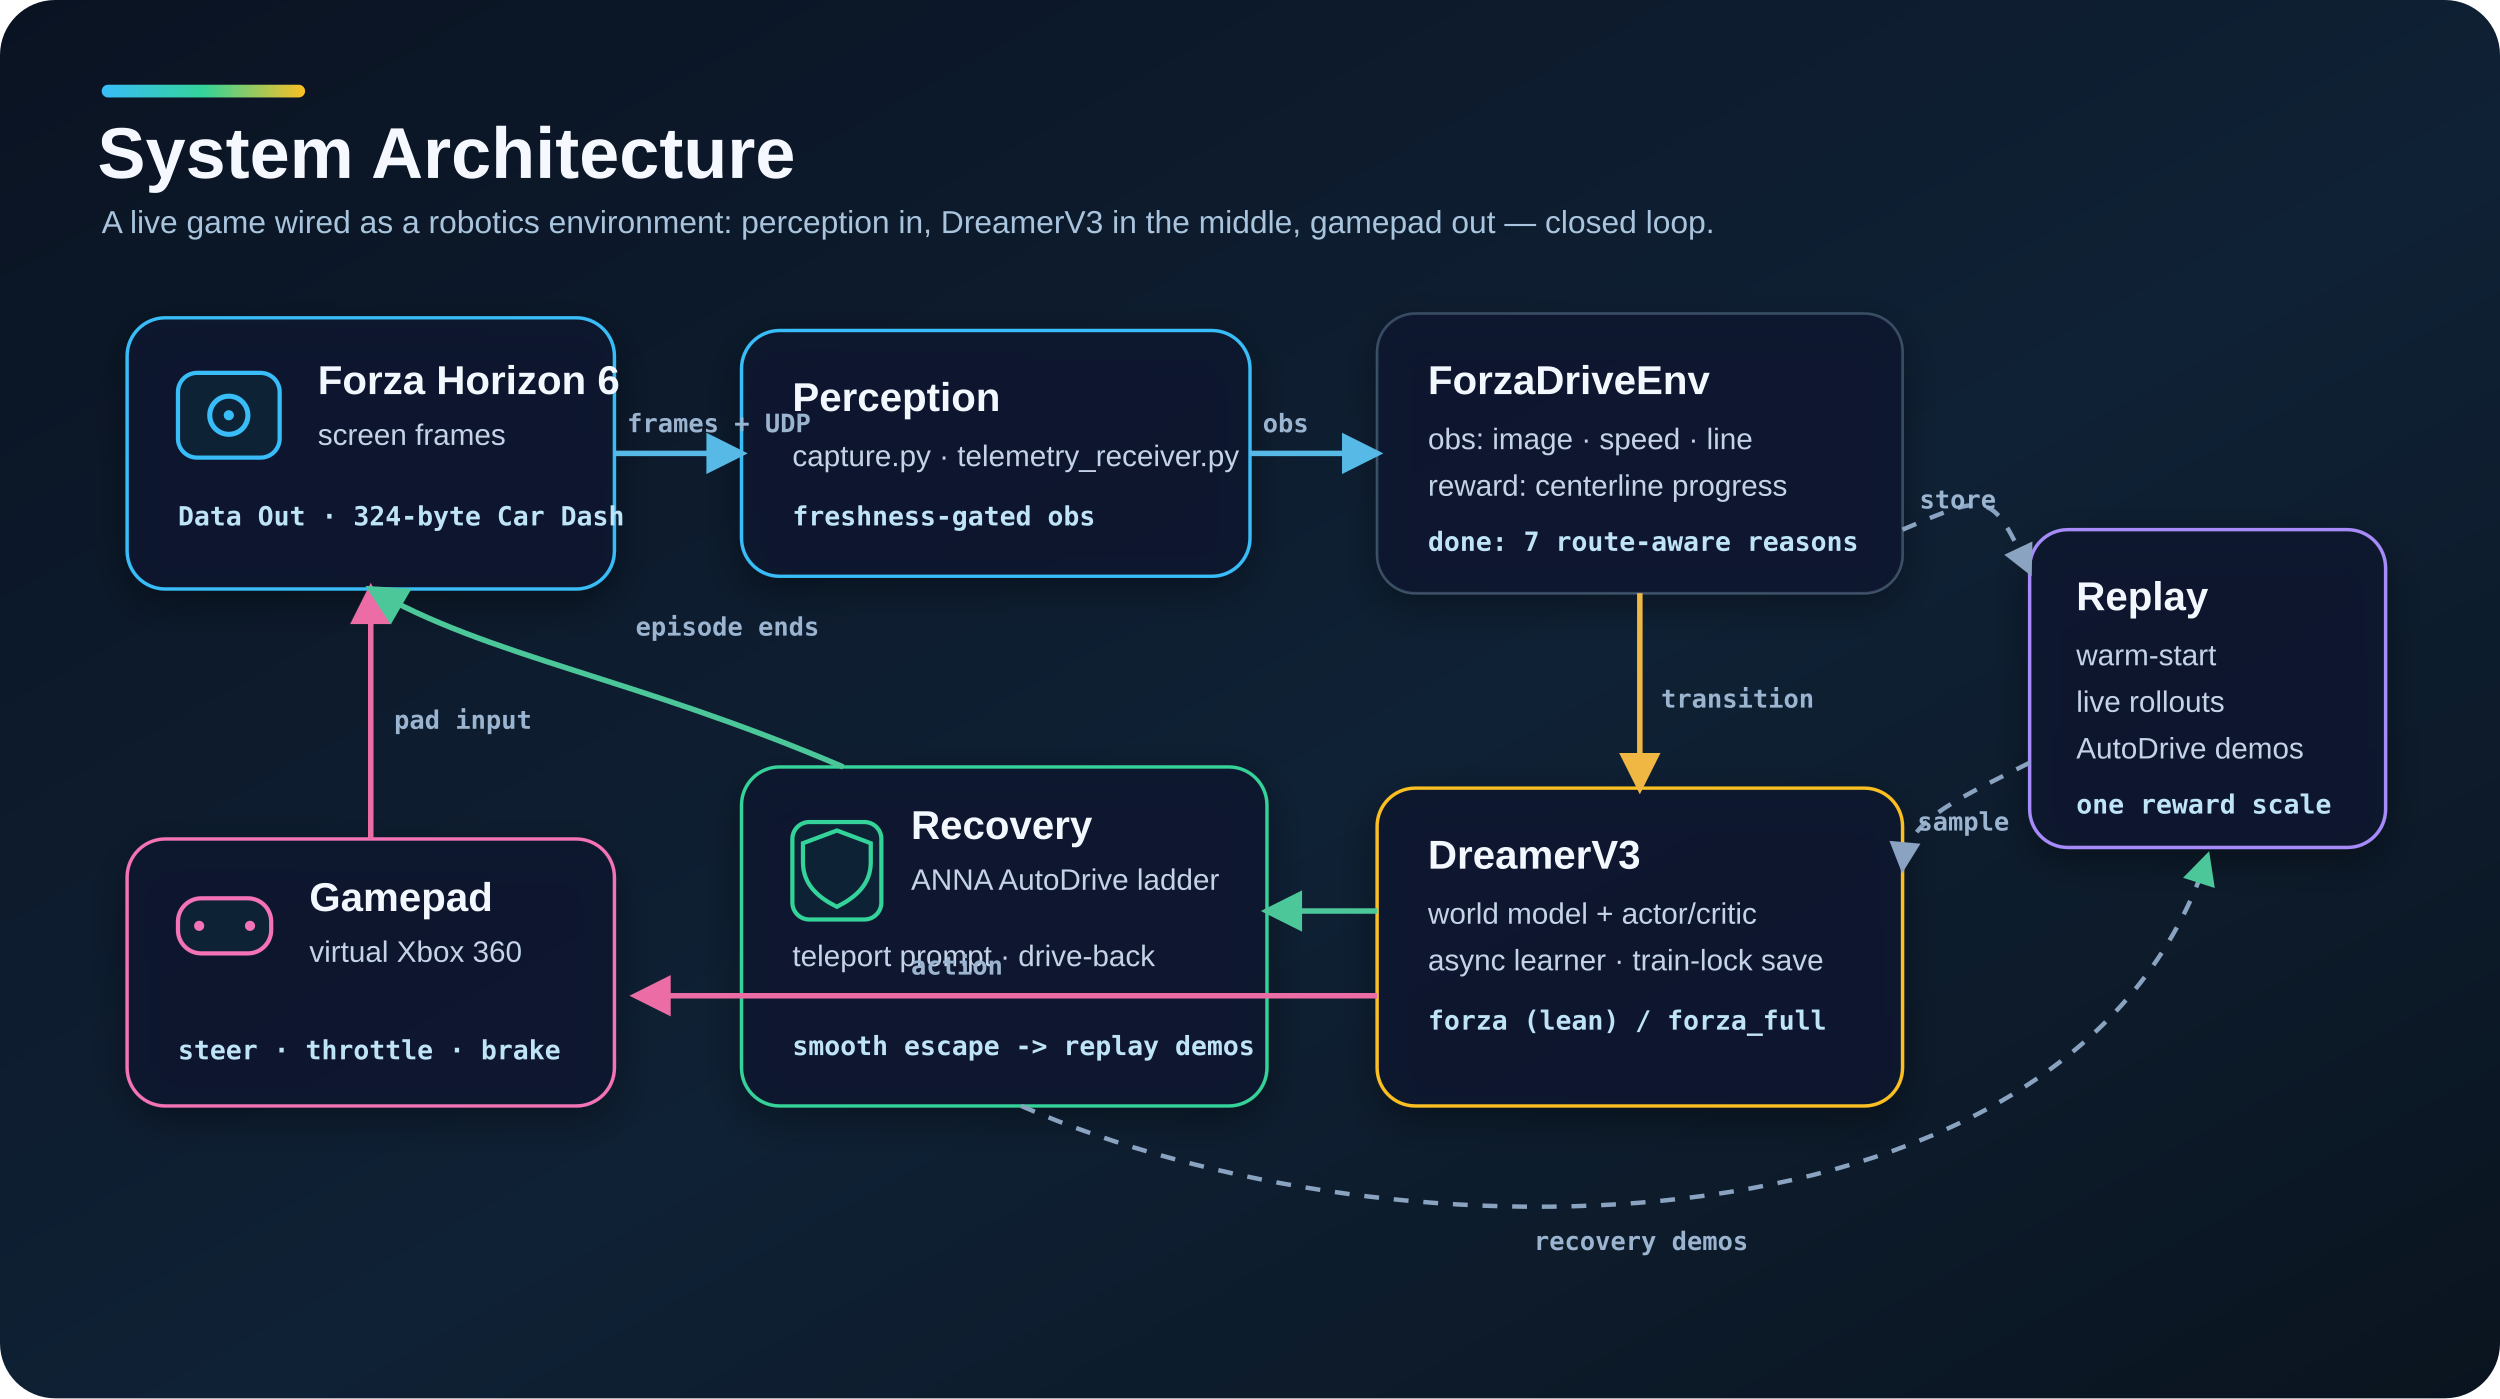
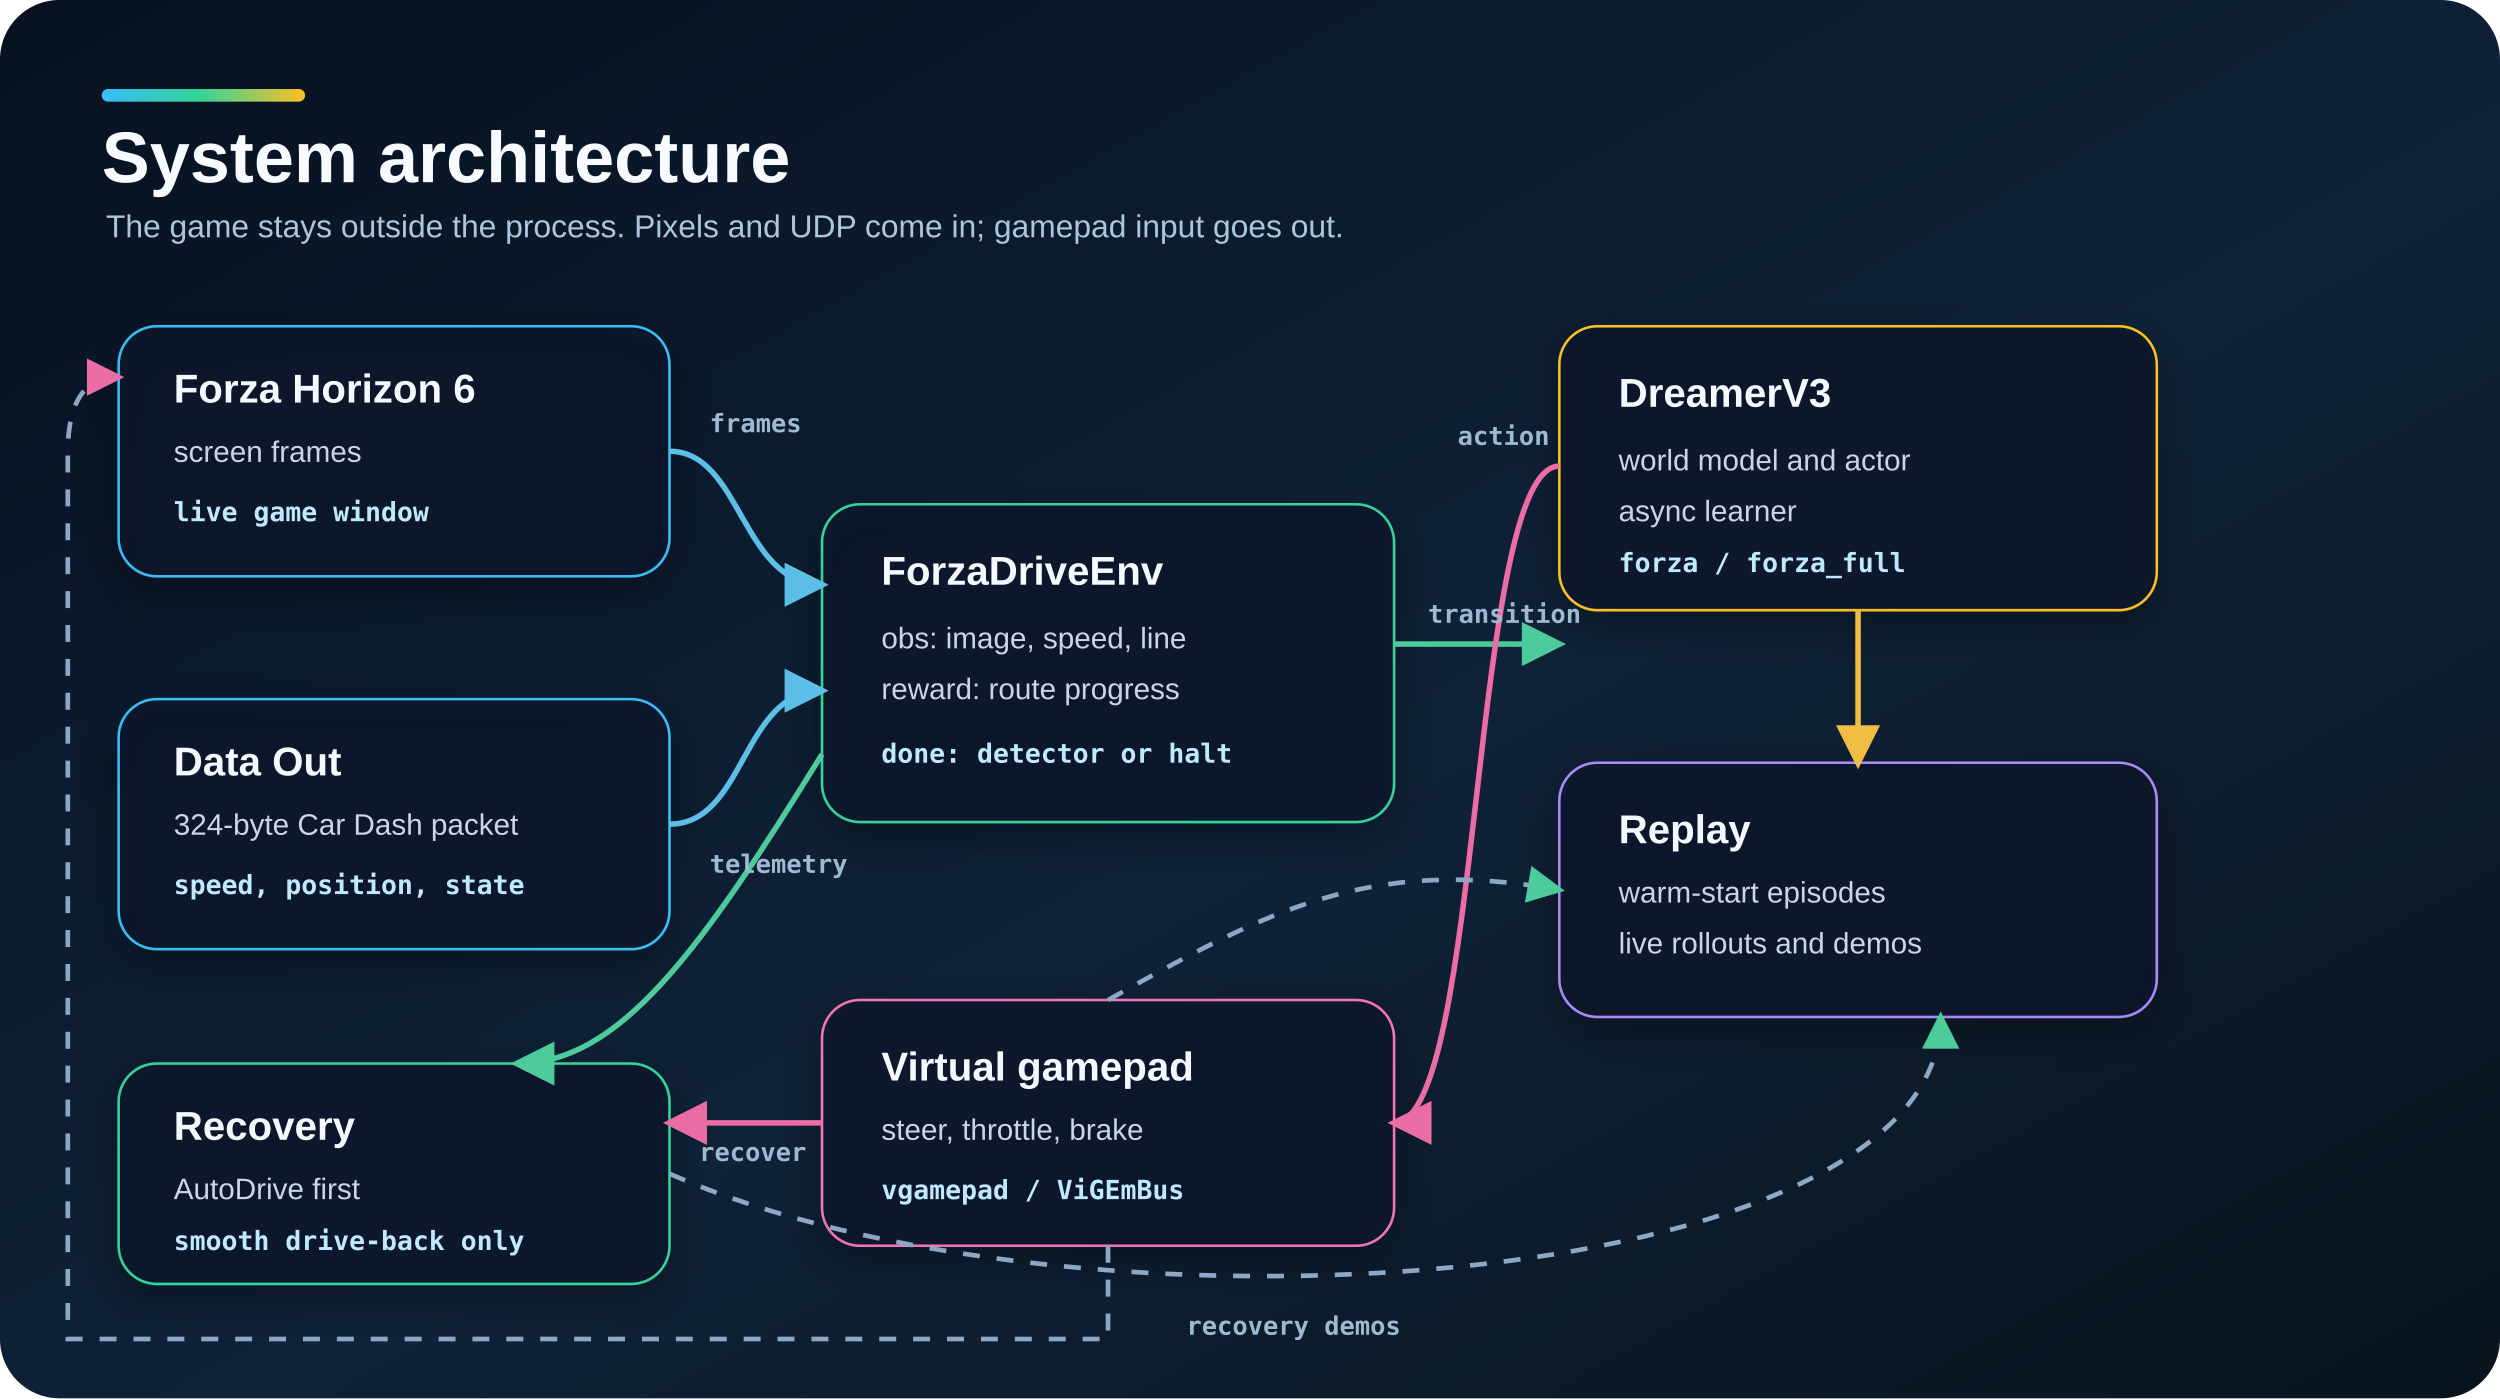
- <svg xmlns="http://www.w3.org/2000/svg" width="1180" height="660" viewBox="0 0 1180 660" role="img" aria-labelledby="t d">
+ <svg xmlns="http://www.w3.org/2000/svg" width="1180" height="660" viewBox="0 0 1180 660" role="img" aria-labelledby="title desc">
  <defs>
    <linearGradient id="bg" x1="0" y1="0" x2="1" y2="1">
-       <stop offset="0" stop-color="#0a1322" />
-       <stop offset=".55" stop-color="#0f2135" />
-       <stop offset="1" stop-color="#0a141f" />
+       <stop offset="0" stop-color="#07111f" />
+       <stop offset="0.55" stop-color="#0f2238" />
+       <stop offset="1" stop-color="#0a141d" />
    </linearGradient>
-     <linearGradient id="line" x1="0" y1="0" x2="1" y2="0">
+     <linearGradient id="accent" x1="0" y1="0" x2="1" y2="0">
      <stop offset="0" stop-color="#38bdf8" />
-       <stop offset=".5" stop-color="#34d399" />
+       <stop offset="0.48" stop-color="#34d399" />
      <stop offset="1" stop-color="#fbbf24" />
    </linearGradient>
-     <filter id="sh" x="-30%" y="-30%" width="160%" height="160%">
-       <feDropShadow dx="0" dy="6" stdDeviation="9" flood-color="#000" flood-opacity=".45" />
+     <filter id="shadow" x="-25%" y="-25%" width="150%" height="150%">
+       <feDropShadow dx="0" dy="7" stdDeviation="10" flood-color="#000000" flood-opacity="0.40" />
    </filter>
-     <marker id="aC" viewBox="0 0 10 10" refX="8.5" refY="5" markerWidth="7.5" markerHeight="7.5" orient="auto-start-reverse">
-       <path d="M0 0 L10 5 L0 10 z" fill="#56b9e6" />
+     <marker id="arrowC" viewBox="0 0 10 10" refX="8.5" refY="5" markerWidth="8" markerHeight="8" orient="auto">
+       <path d="M0 0 L10 5 L0 10 Z" fill="#5dbfe8" />
    </marker>
-     <marker id="aA" viewBox="0 0 10 10" refX="8.5" refY="5" markerWidth="7.5" markerHeight="7.5" orient="auto-start-reverse">
-       <path d="M0 0 L10 5 L0 10 z" fill="#f0b743" />
+     <marker id="arrowG" viewBox="0 0 10 10" refX="8.5" refY="5" markerWidth="8" markerHeight="8" orient="auto">
+       <path d="M0 0 L10 5 L0 10 Z" fill="#4ecb9a" />
    </marker>
-     <marker id="aP" viewBox="0 0 10 10" refX="8.5" refY="5" markerWidth="7.5" markerHeight="7.5" orient="auto-start-reverse">
-       <path d="M0 0 L10 5 L0 10 z" fill="#ec6ca6" />
+     <marker id="arrowY" viewBox="0 0 10 10" refX="8.5" refY="5" markerWidth="8" markerHeight="8" orient="auto">
+       <path d="M0 0 L10 5 L0 10 Z" fill="#f2bd45" />
    </marker>
-     <marker id="aG" viewBox="0 0 10 10" refX="8.5" refY="5" markerWidth="7.5" markerHeight="7.5" orient="auto-start-reverse">
-       <path d="M0 0 L10 5 L0 10 z" fill="#4cc79a" />
-     </marker>
-     <marker id="aS" viewBox="0 0 10 10" refX="8.5" refY="5" markerWidth="7" markerHeight="7" orient="auto-start-reverse">
-       <path d="M0 0 L10 5 L0 10 z" fill="#8aa3c0" />
+     <marker id="arrowP" viewBox="0 0 10 10" refX="8.5" refY="5" markerWidth="8" markerHeight="8" orient="auto">
+       <path d="M0 0 L10 5 L0 10 Z" fill="#ec6ca6" />
    </marker>
    <style>
-       .title{font:800 34px "Segoe UI",system-ui,Arial,sans-serif;fill:#f5f9ff}
-       .lede{font:500 15px "Segoe UI",Arial,sans-serif;fill:#a9c4dd}
-       .h{font:800 19px "Segoe UI",Arial,sans-serif;fill:#f3f8ff}
-       .t{font:500 14px "Segoe UI",Arial,sans-serif;fill:#c4d4e6}
-       .m{font:600 12.5px "Cascadia Mono",Consolas,monospace;fill:#bfe4f7}
-       .lbl{font:600 12px "Cascadia Mono",Consolas,monospace;fill:#9bb4d0}
-       .card{fill:rgba(16,28,47,.82);stroke:rgba(150,180,215,.30);stroke-width:1.2}
-       .cC{stroke:#38bdf8;stroke-width:1.6}.cA{stroke:#fbbf24;stroke-width:1.6}.cP{stroke:#f472b6;stroke-width:1.6}.cG{stroke:#34d399;stroke-width:1.6}.cV{stroke:#a78bfa;stroke-width:1.6}
-       .fC{fill:none;stroke:#56b9e6;stroke-width:2.6}.fA{fill:none;stroke:#f0b743;stroke-width:2.6}.fP{fill:none;stroke:#ec6ca6;stroke-width:2.6}.fG{fill:none;stroke:#4cc79a;stroke-width:2.6}
-       .dash{fill:none;stroke:#8aa3c0;stroke-width:2.1;stroke-dasharray:7 7}
+       .title { font: 800 34px "Segoe UI", Arial, sans-serif; fill: #f7fbff; }
+       .lede { font: 500 15px "Segoe UI", Arial, sans-serif; fill: #acc7dd; }
+       .head { font: 760 19px "Segoe UI", Arial, sans-serif; fill: #f4f9ff; }
+       .text { font: 520 14px "Segoe UI", Arial, sans-serif; fill: #c6d7e8; }
+       .mono { font: 650 12.5px "Cascadia Mono", Consolas, monospace; fill: #bfe9ff; }
+       .label { font: 650 12px "Cascadia Mono", Consolas, monospace; fill: #9eb9d2; }
+       .card { fill: rgba(13, 25, 42, 0.84); stroke: rgba(160, 190, 220, 0.30); stroke-width: 1.2; }
+       .cyan { stroke: #38bdf8; }
+       .green { stroke: #34d399; }
+       .amber { stroke: #fbbf24; }
+       .pink { stroke: #f472b6; }
+       .violet { stroke: #a78bfa; }
+       .flowC { fill: none; stroke: #5dbfe8; stroke-width: 2.6; }
+       .flowG { fill: none; stroke: #4ecb9a; stroke-width: 2.6; }
+       .flowY { fill: none; stroke: #f2bd45; stroke-width: 2.6; }
+       .flowP { fill: none; stroke: #ec6ca6; stroke-width: 2.6; }
+       .dash { fill: none; stroke: #8da8c4; stroke-width: 2.2; stroke-dasharray: 8 8; }
    </style>
  </defs>
-   <rect width="1180" height="660" rx="26" fill="url(#bg)" />
-   <rect x="48" y="40" width="96" height="6" rx="3" fill="url(#line)" />
-   <text class="title" x="46" y="84">System Architecture</text>
-   <text class="lede" x="48" y="110">A live game wired as a robotics environment: perception in, DreamerV3 in the middle, gamepad out — closed loop.</text>
-   <g filter="url(#sh)">
-     <rect class="card cC" x="60" y="150" width="230" height="128" rx="18" />
+   <rect width="1180" height="660" rx="28" fill="url(#bg)" />
+   <rect x="48" y="42" width="96" height="6" rx="3" fill="url(#accent)" />
+   <text class="title" x="48" y="86">System architecture</text>
+   <text class="lede" x="50" y="112">The game stays outside the process. Pixels and UDP come in; gamepad input goes out.</text>
+   <g filter="url(#shadow)">
+     <rect class="card cyan" x="56" y="154" width="260" height="118" rx="18" />
+     <rect class="card cyan" x="56" y="330" width="260" height="118" rx="18" />
+     <rect class="card green" x="388" y="238" width="270" height="150" rx="18" />
+     <rect class="card amber" x="736" y="154" width="282" height="134" rx="18" />
+     <rect class="card violet" x="736" y="360" width="282" height="120" rx="18" />
+     <rect class="card pink" x="388" y="472" width="270" height="116" rx="18" />
+     <rect class="card green" x="56" y="502" width="260" height="104" rx="18" />
  </g>
-   <rect x="84" y="176" width="48" height="40" rx="9" fill="#0e2236" stroke="#38bdf8" stroke-width="2" />
-   <circle cx="108" cy="196" r="9" fill="none" stroke="#38bdf8" stroke-width="2.4" />
-   <circle cx="108" cy="196" r="2.4" fill="#38bdf8" />
-   <text class="h" x="150" y="186">Forza Horizon 6</text>
-   <text class="t" x="150" y="210">screen frames</text>
-   <text class="m" x="84" y="248">Data Out · 324-byte Car Dash</text>
-   <g filter="url(#sh)">
-     <rect class="card cC" x="350" y="156" width="240" height="116" rx="18" />
-   </g>
-   <text class="h" x="374" y="194">Perception</text>
-   <text class="t" x="374" y="220">capture.py · telemetry_receiver.py</text>
-   <text class="m" x="374" y="248">freshness-gated obs</text>
-   <g filter="url(#sh)">
-     <rect class="card" x="650" y="148" width="248" height="132" rx="18" />
-   </g>
-   <text class="h" x="674" y="186">ForzaDriveEnv</text>
-   <text class="t" x="674" y="212">obs: image · speed · line</text>
-   <text class="t" x="674" y="234">reward: centerline progress</text>
-   <text class="m" x="674" y="260">done: 7 route-aware reasons</text>
-   <g filter="url(#sh)">
-     <rect class="card cV" x="958" y="250" width="168" height="150" rx="18" />
-   </g>
-   <text class="h" x="980" y="288">Replay</text>
-   <text class="t" x="980" y="314">warm-start</text>
-   <text class="t" x="980" y="336">live rollouts</text>
-   <text class="t" x="980" y="358">AutoDrive demos</text>
-   <text class="m" x="980" y="384">one reward scale</text>
-   <g filter="url(#sh)">
-     <rect class="card cA" x="650" y="372" width="248" height="150" rx="18" />
-   </g>
-   <text class="h" x="674" y="410">DreamerV3</text>
-   <text class="t" x="674" y="436">world model + actor/critic</text>
-   <text class="t" x="674" y="458">async learner · train-lock save</text>
-   <text class="m" x="674" y="486">forza (lean) / forza_full</text>
-   <g filter="url(#sh)">
-     <rect class="card cG" x="350" y="362" width="248" height="160" rx="18" />
-   </g>
-   <rect x="374" y="388" width="42" height="46" rx="8" fill="#0e2236" stroke="#34d399" stroke-width="2" />
-   <path d="M395 392 l16 6 v9 c0 11 -8 17 -16 21 c-8 -4 -16 -10 -16 -21 v-9 z" fill="none" stroke="#34d399" stroke-width="2" />
-   <text class="h" x="430" y="396">Recovery</text>
-   <text class="t" x="430" y="420">ANNA AutoDrive ladder</text>
-   <text class="t" x="374" y="456">teleport prompt · drive-back</text>
-   <text class="m" x="374" y="498">smooth escape -&gt; replay demos</text>
-   <g filter="url(#sh)">
-     <rect class="card cP" x="60" y="396" width="230" height="126" rx="18" />
-   </g>
-   <rect x="84" y="424" width="44" height="26" rx="11" fill="#0e2236" stroke="#f472b6" stroke-width="2" />
-   <circle cx="94" cy="437" r="2.4" fill="#f472b6" />
-   <circle cx="118" cy="437" r="2.4" fill="#f472b6" />
-   <text class="h" x="146" y="430">Gamepad</text>
-   <text class="t" x="146" y="454">virtual Xbox 360</text>
-   <text class="m" x="84" y="500">steer · throttle · brake</text>
-   <path class="fC" d="M290 214 H350" marker-end="url(#aC)" />
-   <path class="fC" d="M590 214 H650" marker-end="url(#aC)" />
-   <path class="fA" d="M774 280 V372" marker-end="url(#aA)" />
-   <path class="fP" d="M650 470 H300" marker-end="url(#aP)" />
-   <path class="fP" d="M175 396 V278" marker-end="url(#aP)" />
-   <path class="fG" d="M650 430 H598" marker-end="url(#aG)" />
-   <path class="fG" d="M398 362 C300 320 230 310 175 278" marker-end="url(#aG)" />
-   <path class="dash" d="M898 250 C940 232 940 232 958 270" marker-end="url(#aS)" />
-   <path class="dash" d="M958 360 C918 380 900 388 898 410" marker-end="url(#aS)" />
-   <path class="dash" d="M482 522 C660 600 980 596 1042 404" stroke="#4cc79a" marker-end="url(#aG)" />
-   <text class="lbl" x="296" y="204">frames + UDP</text>
-   <text class="lbl" x="596" y="204">obs</text>
-   <text class="lbl" x="784" y="334">transition</text>
-   <text class="lbl" x="430" y="460" fill="#ec6ca6">action</text>
-   <text class="lbl" x="186" y="344" fill="#ec6ca6">pad input</text>
-   <text class="lbl" x="300" y="300" fill="#4cc79a">episode ends</text>
-   <text class="lbl" x="906" y="240">store</text>
-   <text class="lbl" x="905" y="392">sample</text>
-   <text class="lbl" x="724" y="590" fill="#4cc79a">recovery demos</text>
+   <text class="head" x="82" y="190">Forza Horizon 6</text>
+   <text class="text" x="82" y="218">screen frames</text>
+   <text class="mono" x="82" y="246">live game window</text>
+   <text class="head" x="82" y="366">Data Out</text>
+   <text class="text" x="82" y="394">324-byte Car Dash packet</text>
+   <text class="mono" x="82" y="422">speed, position, state</text>
+   <text class="head" x="416" y="276">ForzaDriveEnv</text>
+   <text class="text" x="416" y="306">obs: image, speed, line</text>
+   <text class="text" x="416" y="330">reward: route progress</text>
+   <text class="mono" x="416" y="360">done: detector or halt</text>
+   <text class="head" x="764" y="192">DreamerV3</text>
+   <text class="text" x="764" y="222">world model and actor</text>
+   <text class="text" x="764" y="246">async learner</text>
+   <text class="mono" x="764" y="270">forza / forza_full</text>
+   <text class="head" x="764" y="398">Replay</text>
+   <text class="text" x="764" y="426">warm-start episodes</text>
+   <text class="text" x="764" y="450">live rollouts and demos</text>
+   <text class="head" x="416" y="510">Virtual gamepad</text>
+   <text class="text" x="416" y="538">steer, throttle, brake</text>
+   <text class="mono" x="416" y="566">vgamepad / ViGEmBus</text>
+   <text class="head" x="82" y="538">Recovery</text>
+   <text class="text" x="82" y="566">AutoDrive first</text>
+   <text class="mono" x="82" y="590">smooth drive-back only</text>
+   <path class="flowC" d="M316 213 C350 213 350 276 388 276" marker-end="url(#arrowC)" />
+   <path class="flowC" d="M316 389 C352 389 350 326 388 326" marker-end="url(#arrowC)" />
+   <path class="flowG" d="M658 304 H736" marker-end="url(#arrowG)" />
+   <path class="flowY" d="M877 288 V360" marker-end="url(#arrowY)" />
+   <path class="flowP" d="M736 220 C694 220 700 530 658 530" marker-end="url(#arrowP)" />
+   <path class="flowP" d="M388 530 H316" marker-end="url(#arrowP)" />
+   <path class="flowG" d="M388 356 C330 450 292 502 244 502" marker-end="url(#arrowG)" />
+   <path class="dash" d="M316 554 C506 638 916 612 916 480" marker-end="url(#arrowG)" />
+   <path class="dash" d="M523 472 C598 430 646 404 736 420" marker-end="url(#arrowG)" />
+   <path class="dash" d="M523 588 V632 H32 V214 C32 184 44 178 56 178" marker-end="url(#arrowP)" />
+   <text class="label" x="335" y="204">frames</text>
+   <text class="label" x="335" y="412">telemetry</text>
+   <text class="label" x="674" y="294">transition</text>
+   <text class="label" x="688" y="210">action</text>
+   <text class="label" x="330" y="548">recover</text>
+   <text class="label" x="560" y="630">recovery demos</text>
</svg>
